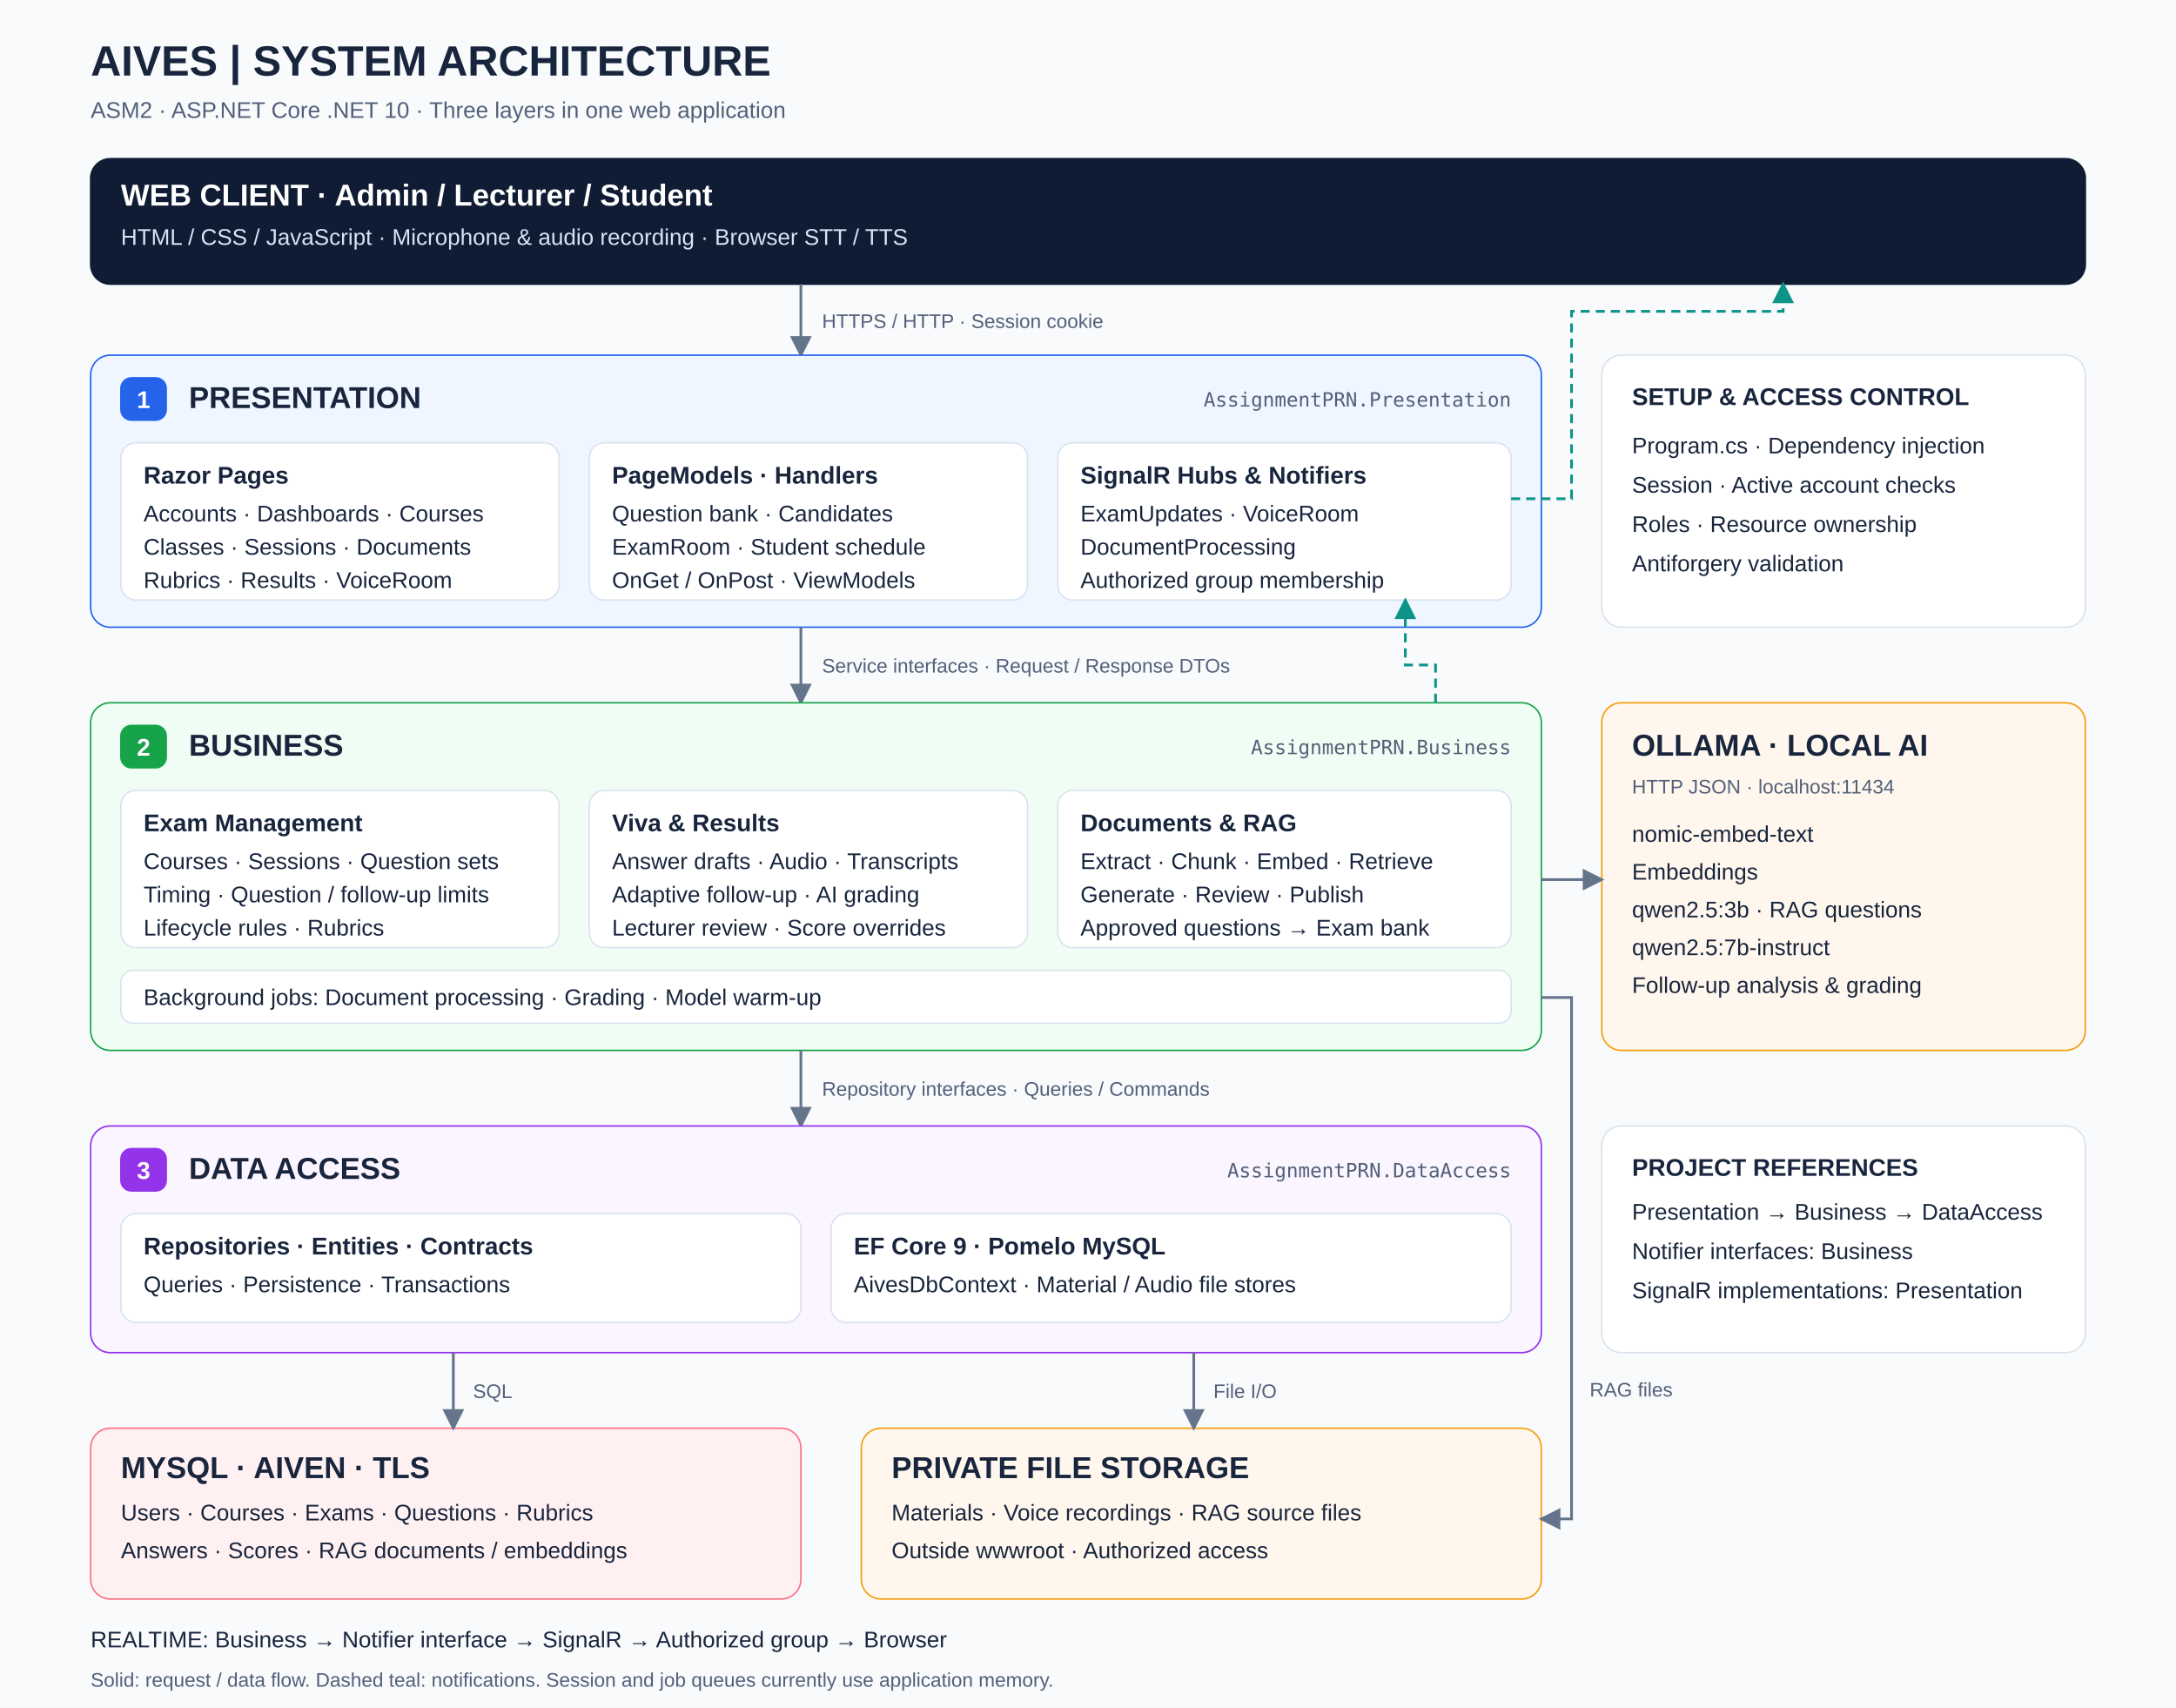
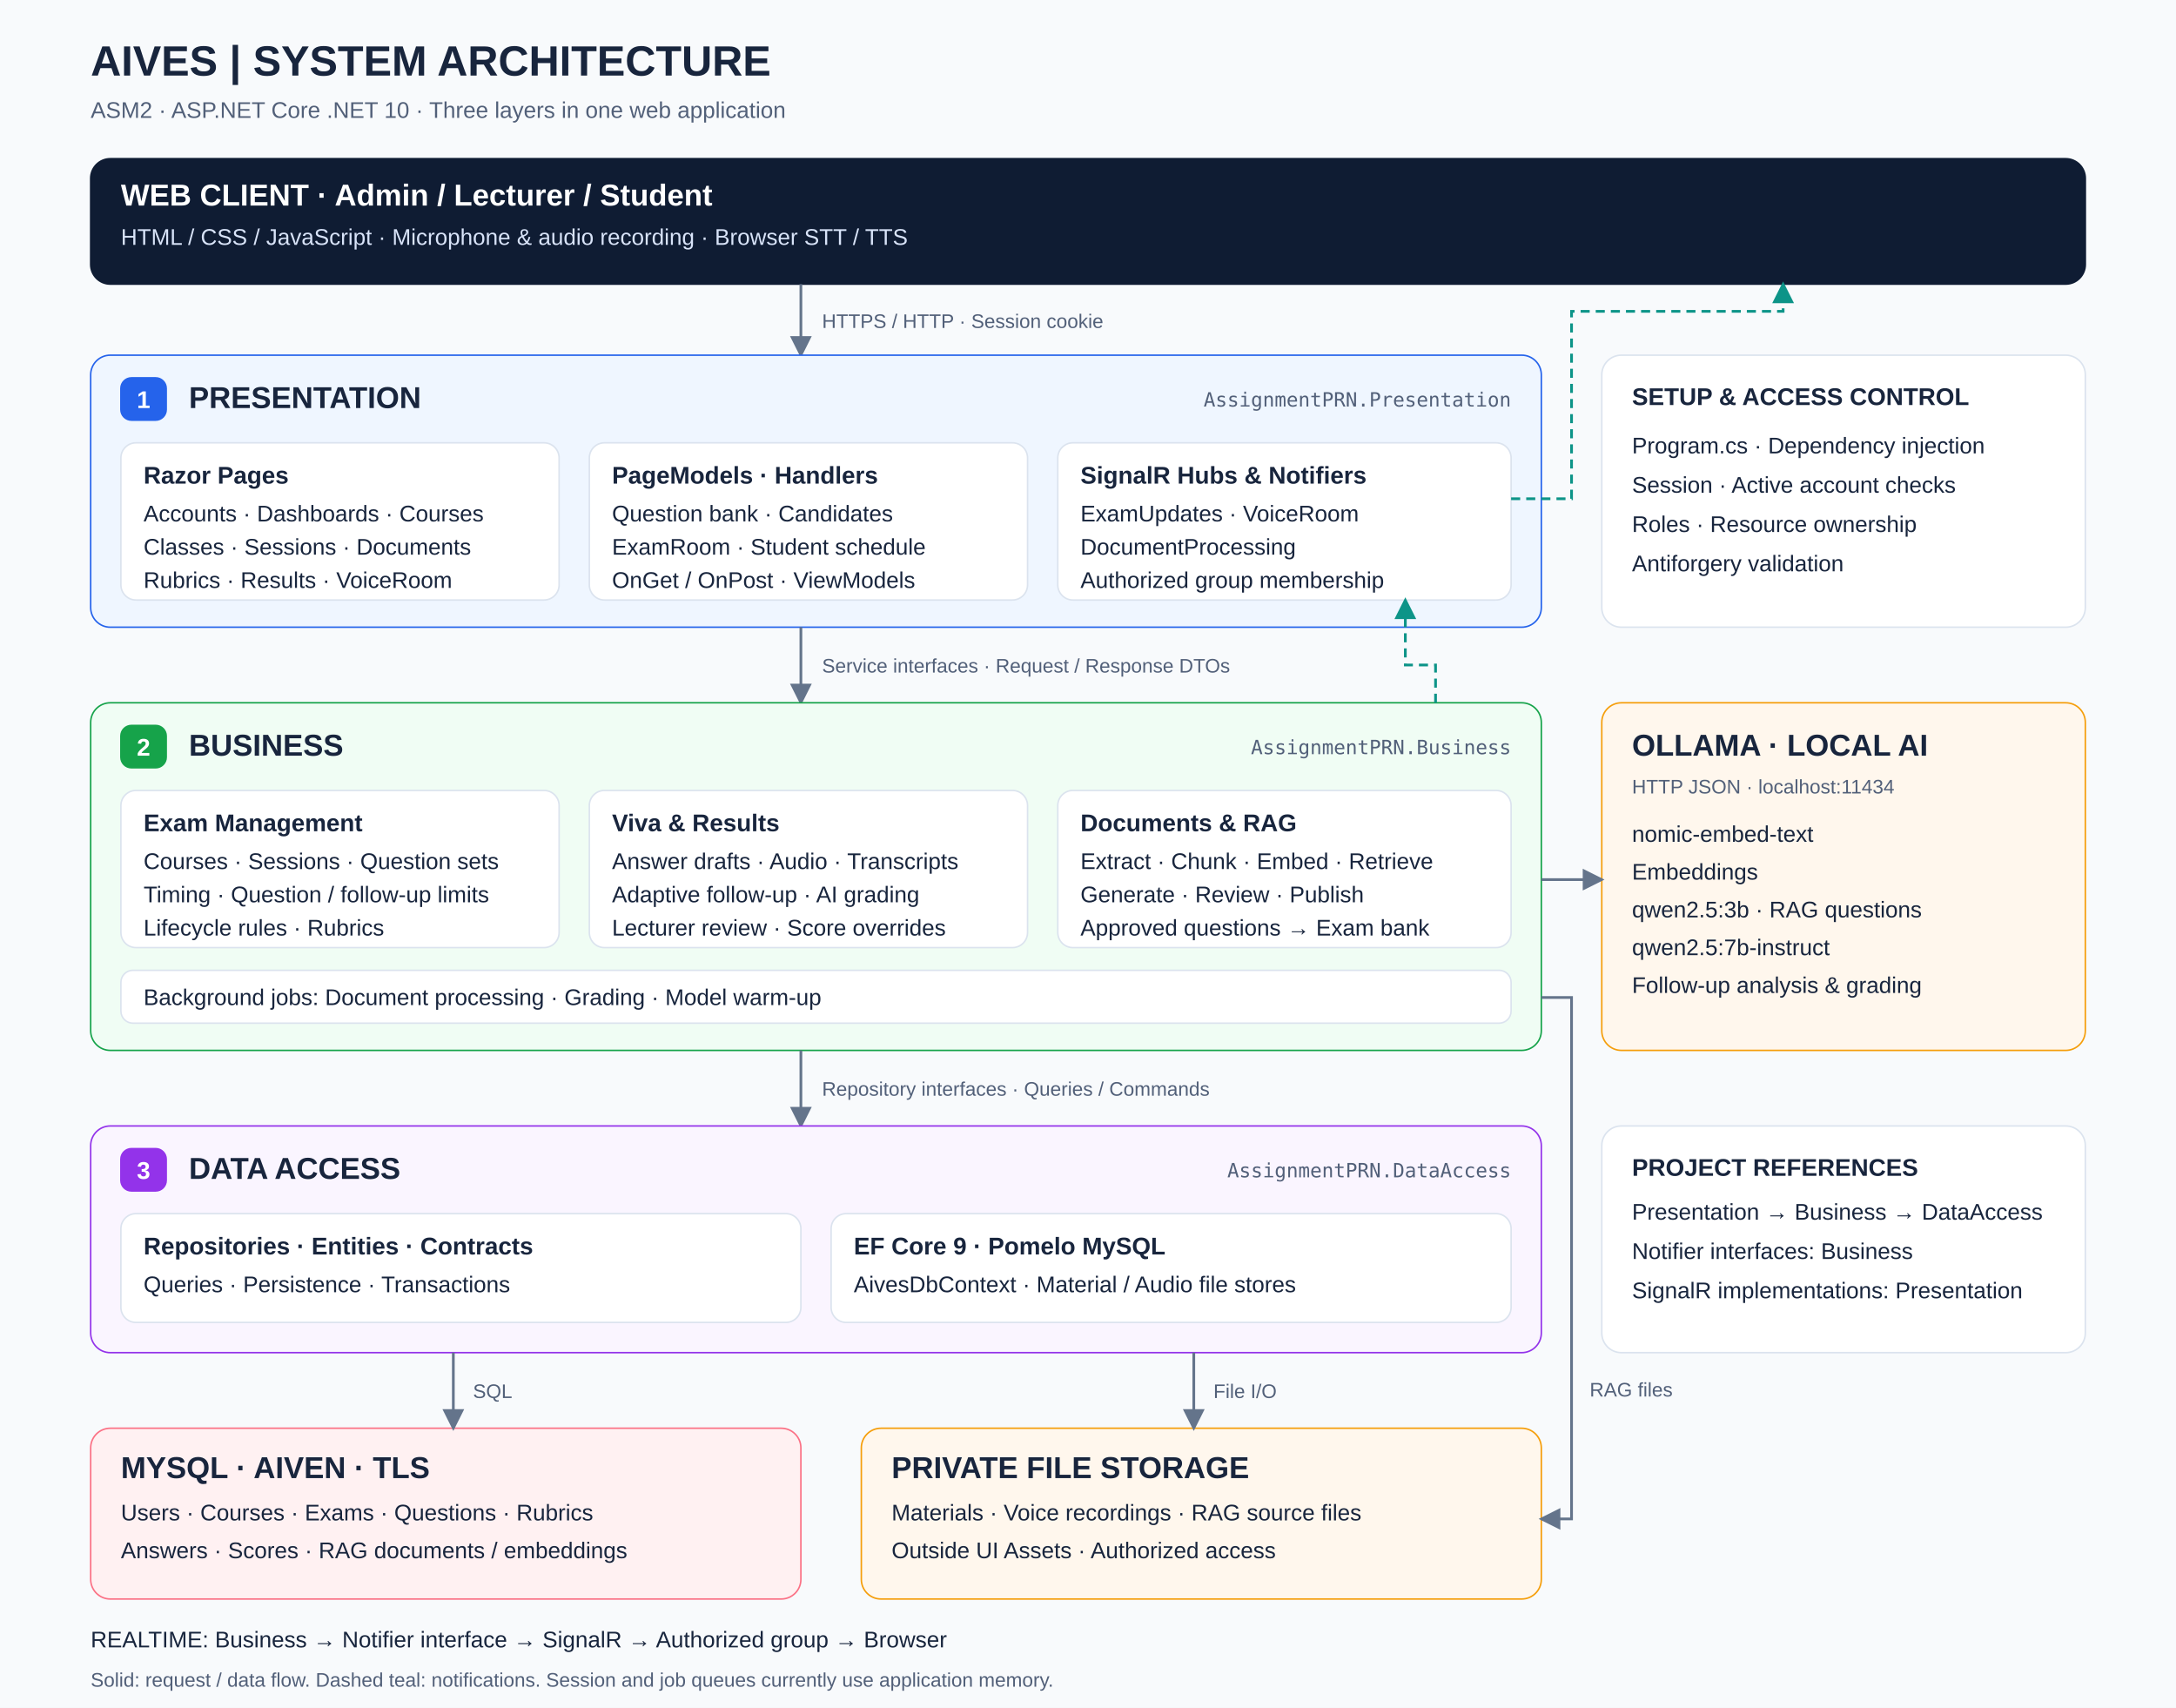
<svg xmlns="http://www.w3.org/2000/svg" width="1440" height="1130" viewBox="0 0 1440 1130" role="img" aria-labelledby="title desc">
  <defs>
    <marker id="arrow" markerWidth="8" markerHeight="8" refX="7" refY="4" orient="auto-start-reverse">
      <path d="M0 0L8 4L0 8Z" fill="#64748b" />
    </marker>
    <marker id="live" markerWidth="8" markerHeight="8" refX="7" refY="4" orient="auto-start-reverse">
      <path d="M0 0L8 4L0 8Z" fill="#0d9488" />
    </marker>
  </defs>
  <style>text{font-family:Segoe UI,Arial,sans-serif;fill:#18253d}.title{font-size:28px;font-weight:700}.sub{font-size:15px;fill:#526079}.heading{font-size:20px;font-weight:700}.label{font-size:16px;font-weight:700}.body{font-size:15px}.small{font-size:13px;fill:#526079}.mono{font-family:Consolas,monospace;font-size:13px;fill:#526079}.line{fill:none;stroke:#64748b;stroke-width:1.8;marker-end:url(#arrow)}.live{fill:none;stroke:#0d9488;stroke-width:1.8;stroke-dasharray:6 4;marker-end:url(#live)}</style>
  <rect width="1440" height="1130" fill="#f8fafc" />
  <text x="60" y="50" class="title">AIVES | SYSTEM ARCHITECTURE</text>
  <text x="60" y="78" class="sub">ASM2 · ASP.NET Core .NET 10 · Three layers in one web application</text>
  <g data-box="client" data-x="60" data-y="105" data-w="1320" data-h="83">
    <rect x="60" y="105" width="1320" height="83" rx="13" fill="#0f1c33" stroke="#0f1c33" />
    <text x="80" y="136" class="heading" style="fill:white">WEB CLIENT  ·  Admin / Lecturer / Student</text>
    <text x="80" y="162" class="body" style="fill:#d8e3f8">HTML / CSS / JavaScript  ·  Microphone &amp; audio recording  ·  Browser STT / TTS</text>
  </g>
  <path d="M530 188 V235" class="line" />
  <text x="544" y="217" class="small">HTTPS / HTTP · Session cookie</text>
  <rect x="60" y="235" width="960" height="180" rx="13" fill="#eff6ff" stroke="#2563eb" />
  <rect x="80" y="250" width="30" height="28" rx="7" fill="#2563eb" stroke="#2563eb" />
  <text x="95" y="270" class="label" text-anchor="middle" style="fill:white">1</text>
  <text x="125" y="270" class="heading">PRESENTATION</text>
  <text x="1000" y="269" class="mono" text-anchor="end">AssignmentPRN.Presentation</text>
  <g data-box="pages" data-x="80" data-y="293" data-w="290" data-h="104">
    <rect x="80" y="293" width="290" height="104" rx="10" fill="white" stroke="#dbe3ee" />
    <text x="95" y="320" class="label">Razor Pages</text>
    <text x="95" y="345" class="body">Accounts · Dashboards · Courses</text>
    <text x="95" y="367" class="body">Classes · Sessions · Documents</text>
    <text x="95" y="389" class="body">Rubrics · Results · VoiceRoom</text>
  </g>
  <g data-box="mvc" data-x="390" data-y="293" data-w="290" data-h="104">
    <rect x="390" y="293" width="290" height="104" rx="10" fill="white" stroke="#dbe3ee" />
    <text x="405" y="320" class="label">PageModels · Handlers</text>
    <text x="405" y="345" class="body">Question bank · Candidates</text>
    <text x="405" y="367" class="body">ExamRoom · Student schedule</text>
    <text x="405" y="389" class="body">OnGet / OnPost · ViewModels</text>
  </g>
  <g data-box="hubs" data-x="700" data-y="293" data-w="300" data-h="104">
    <rect x="700" y="293" width="300" height="104" rx="10" fill="white" stroke="#dbe3ee" />
    <text x="715" y="320" class="label">SignalR Hubs &amp; Notifiers</text>
    <text x="715" y="345" class="body">ExamUpdates · VoiceRoom</text>
    <text x="715" y="367" class="body">DocumentProcessing</text>
    <text x="715" y="389" class="body">Authorized group membership</text>
  </g>
  <g data-box="security" data-x="1060" data-y="235" data-w="320" data-h="180">
    <rect x="1060" y="235" width="320" height="180" rx="13" fill="white" stroke="#dbe3ee" />
    <text x="1080" y="268" class="label">SETUP &amp; ACCESS CONTROL</text>
    <text x="1080" y="300" class="body">Program.cs · Dependency injection</text>
    <text x="1080" y="326" class="body">Session · Active account checks</text>
    <text x="1080" y="352" class="body">Roles · Resource ownership</text>
    <text x="1080" y="378" class="body">Antiforgery validation</text>
  </g>
  <path d="M530 415 V465" class="line" />
  <text x="544" y="445" class="small">Service interfaces · Request / Response DTOs</text>
  <rect x="60" y="465" width="960" height="230" rx="13" fill="#f0fdf4" stroke="#16a34a" />
  <rect x="80" y="480" width="30" height="28" rx="7" fill="#16a34a" stroke="#16a34a" />
  <text x="95" y="500" class="label" text-anchor="middle" style="fill:white">2</text>
  <text x="125" y="500" class="heading">BUSINESS</text>
  <text x="1000" y="499" class="mono" text-anchor="end">AssignmentPRN.Business</text>
  <g data-box="rules" data-x="80" data-y="523" data-w="290" data-h="104">
    <rect x="80" y="523" width="290" height="104" rx="10" fill="white" stroke="#dbe3ee" />
    <text x="95" y="550" class="label">Exam Management</text>
    <text x="95" y="575" class="body">Courses · Sessions · Question sets</text>
    <text x="95" y="597" class="body">Timing · Question / follow-up limits</text>
    <text x="95" y="619" class="body">Lifecycle rules · Rubrics</text>
  </g>
  <g data-box="viva" data-x="390" data-y="523" data-w="290" data-h="104">
    <rect x="390" y="523" width="290" height="104" rx="10" fill="white" stroke="#dbe3ee" />
    <text x="405" y="550" class="label">Viva &amp; Results</text>
    <text x="405" y="575" class="body">Answer drafts · Audio · Transcripts</text>
    <text x="405" y="597" class="body">Adaptive follow-up · AI grading</text>
    <text x="405" y="619" class="body">Lecturer review · Score overrides</text>
  </g>
  <g data-box="rag" data-x="700" data-y="523" data-w="300" data-h="104">
    <rect x="700" y="523" width="300" height="104" rx="10" fill="white" stroke="#dbe3ee" />
    <text x="715" y="550" class="label">Documents &amp; RAG</text>
    <text x="715" y="575" class="body">Extract · Chunk · Embed · Retrieve</text>
    <text x="715" y="597" class="body">Generate · Review · Publish</text>
    <text x="715" y="619" class="body">Approved questions → Exam bank</text>
  </g>
  <g data-box="jobs" data-x="80" data-y="642" data-w="920" data-h="35">
    <rect x="80" y="642" width="920" height="35" rx="8" fill="white" stroke="#dbe3ee" />
    <text x="95" y="665" class="body">Background jobs: Document processing  ·  Grading  ·  Model warm-up</text>
  </g>
  <g data-box="ai" data-x="1060" data-y="465" data-w="320" data-h="230">
    <rect x="1060" y="465" width="320" height="230" rx="13" fill="#fff7ed" stroke="#f59e0b" />
    <text x="1080" y="500" class="heading">OLLAMA · LOCAL AI</text>
    <text x="1080" y="525" class="small">HTTP JSON · localhost:11434</text>
    <text x="1080" y="557" class="body">nomic-embed-text</text>
    <text x="1080" y="582" class="body">Embeddings</text>
    <text x="1080" y="607" class="body">qwen2.5:3b · RAG questions</text>
    <text x="1080" y="632" class="body">qwen2.5:7b-instruct</text>
    <text x="1080" y="657" class="body">Follow-up analysis &amp; grading</text>
  </g>
  <path d="M1020 582 H1060" class="line" />
  <path d="M530 695 V745" class="line" />
  <text x="544" y="725" class="small">Repository interfaces · Queries / Commands</text>
  <rect x="60" y="745" width="960" height="150" rx="13" fill="#faf5ff" stroke="#9333ea" />
  <rect x="80" y="760" width="30" height="28" rx="7" fill="#9333ea" stroke="#9333ea" />
  <text x="95" y="780" class="label" text-anchor="middle" style="fill:white">3</text>
  <text x="125" y="780" class="heading">DATA ACCESS</text>
  <text x="1000" y="779" class="mono" text-anchor="end">AssignmentPRN.DataAccess</text>
  <g data-box="repos" data-x="80" data-y="803" data-w="450" data-h="72">
    <rect x="80" y="803" width="450" height="72" rx="10" fill="white" stroke="#dbe3ee" />
    <text x="95" y="830" class="label">Repositories · Entities · Contracts</text>
    <text x="95" y="855" class="body">Queries · Persistence · Transactions</text>
  </g>
  <g data-box="ef" data-x="550" data-y="803" data-w="450" data-h="72">
    <rect x="550" y="803" width="450" height="72" rx="10" fill="white" stroke="#dbe3ee" />
    <text x="565" y="830" class="label">EF Core 9 · Pomelo MySQL</text>
    <text x="565" y="855" class="body">AivesDbContext · Material / Audio file stores</text>
  </g>
  <g data-box="refs" data-x="1060" data-y="745" data-w="320" data-h="150">
    <rect x="1060" y="745" width="320" height="150" rx="13" fill="white" stroke="#dbe3ee" />
    <text x="1080" y="778" class="label">PROJECT REFERENCES</text>
    <text x="1080" y="807" class="body">Presentation → Business → DataAccess</text>
    <text x="1080" y="833" class="body">Notifier interfaces: Business</text>
    <text x="1080" y="859" class="body">SignalR implementations: Presentation</text>
  </g>
  <g data-box="mysql" data-x="60" data-y="945" data-w="470" data-h="113">
    <rect x="60" y="945" width="470" height="113" rx="13" fill="#fff1f2" stroke="#fb7185" />
    <text x="80" y="978" class="heading">MYSQL · AIVEN · TLS</text>
    <text x="80" y="1006" class="body">Users · Courses · Exams · Questions · Rubrics</text>
    <text x="80" y="1031" class="body">Answers · Scores · RAG documents / embeddings</text>
  </g>
  <path d="M300 895 V945" class="line" />
  <text x="313" y="925" class="small">SQL</text>
  <g data-box="files" data-x="570" data-y="945" data-w="450" data-h="113">
    <rect x="570" y="945" width="450" height="113" rx="13" fill="#fff7ed" stroke="#f59e0b" />
    <text x="590" y="978" class="heading">PRIVATE FILE STORAGE</text>
    <text x="590" y="1006" class="body">Materials · Voice recordings · RAG source files</text>
-     <text x="590" y="1031" class="body">Outside wwwroot · Authorized access</text>
+     <text x="590" y="1031" class="body">Outside UI Assets · Authorized access</text>
  </g>
  <path d="M790 895 V945" class="line" />
  <text x="803" y="925" class="small">File I/O</text>
  <path d="M1020 660 H1040 V1005 H1020" class="line" />
  <text x="1052" y="924" class="small">RAG files</text>
  <path d="M950 465 V440 H930 V397" class="live" />
  <path d="M1000 330 H1040 V206 H1180 V188" class="live" />
  <text x="60" y="1090" class="body">REALTIME: Business → Notifier interface → SignalR → Authorized group → Browser</text>
  <text x="60" y="1116" class="small">Solid: request / data flow. Dashed teal: notifications. Session and job queues currently use application memory.</text>
</svg>
